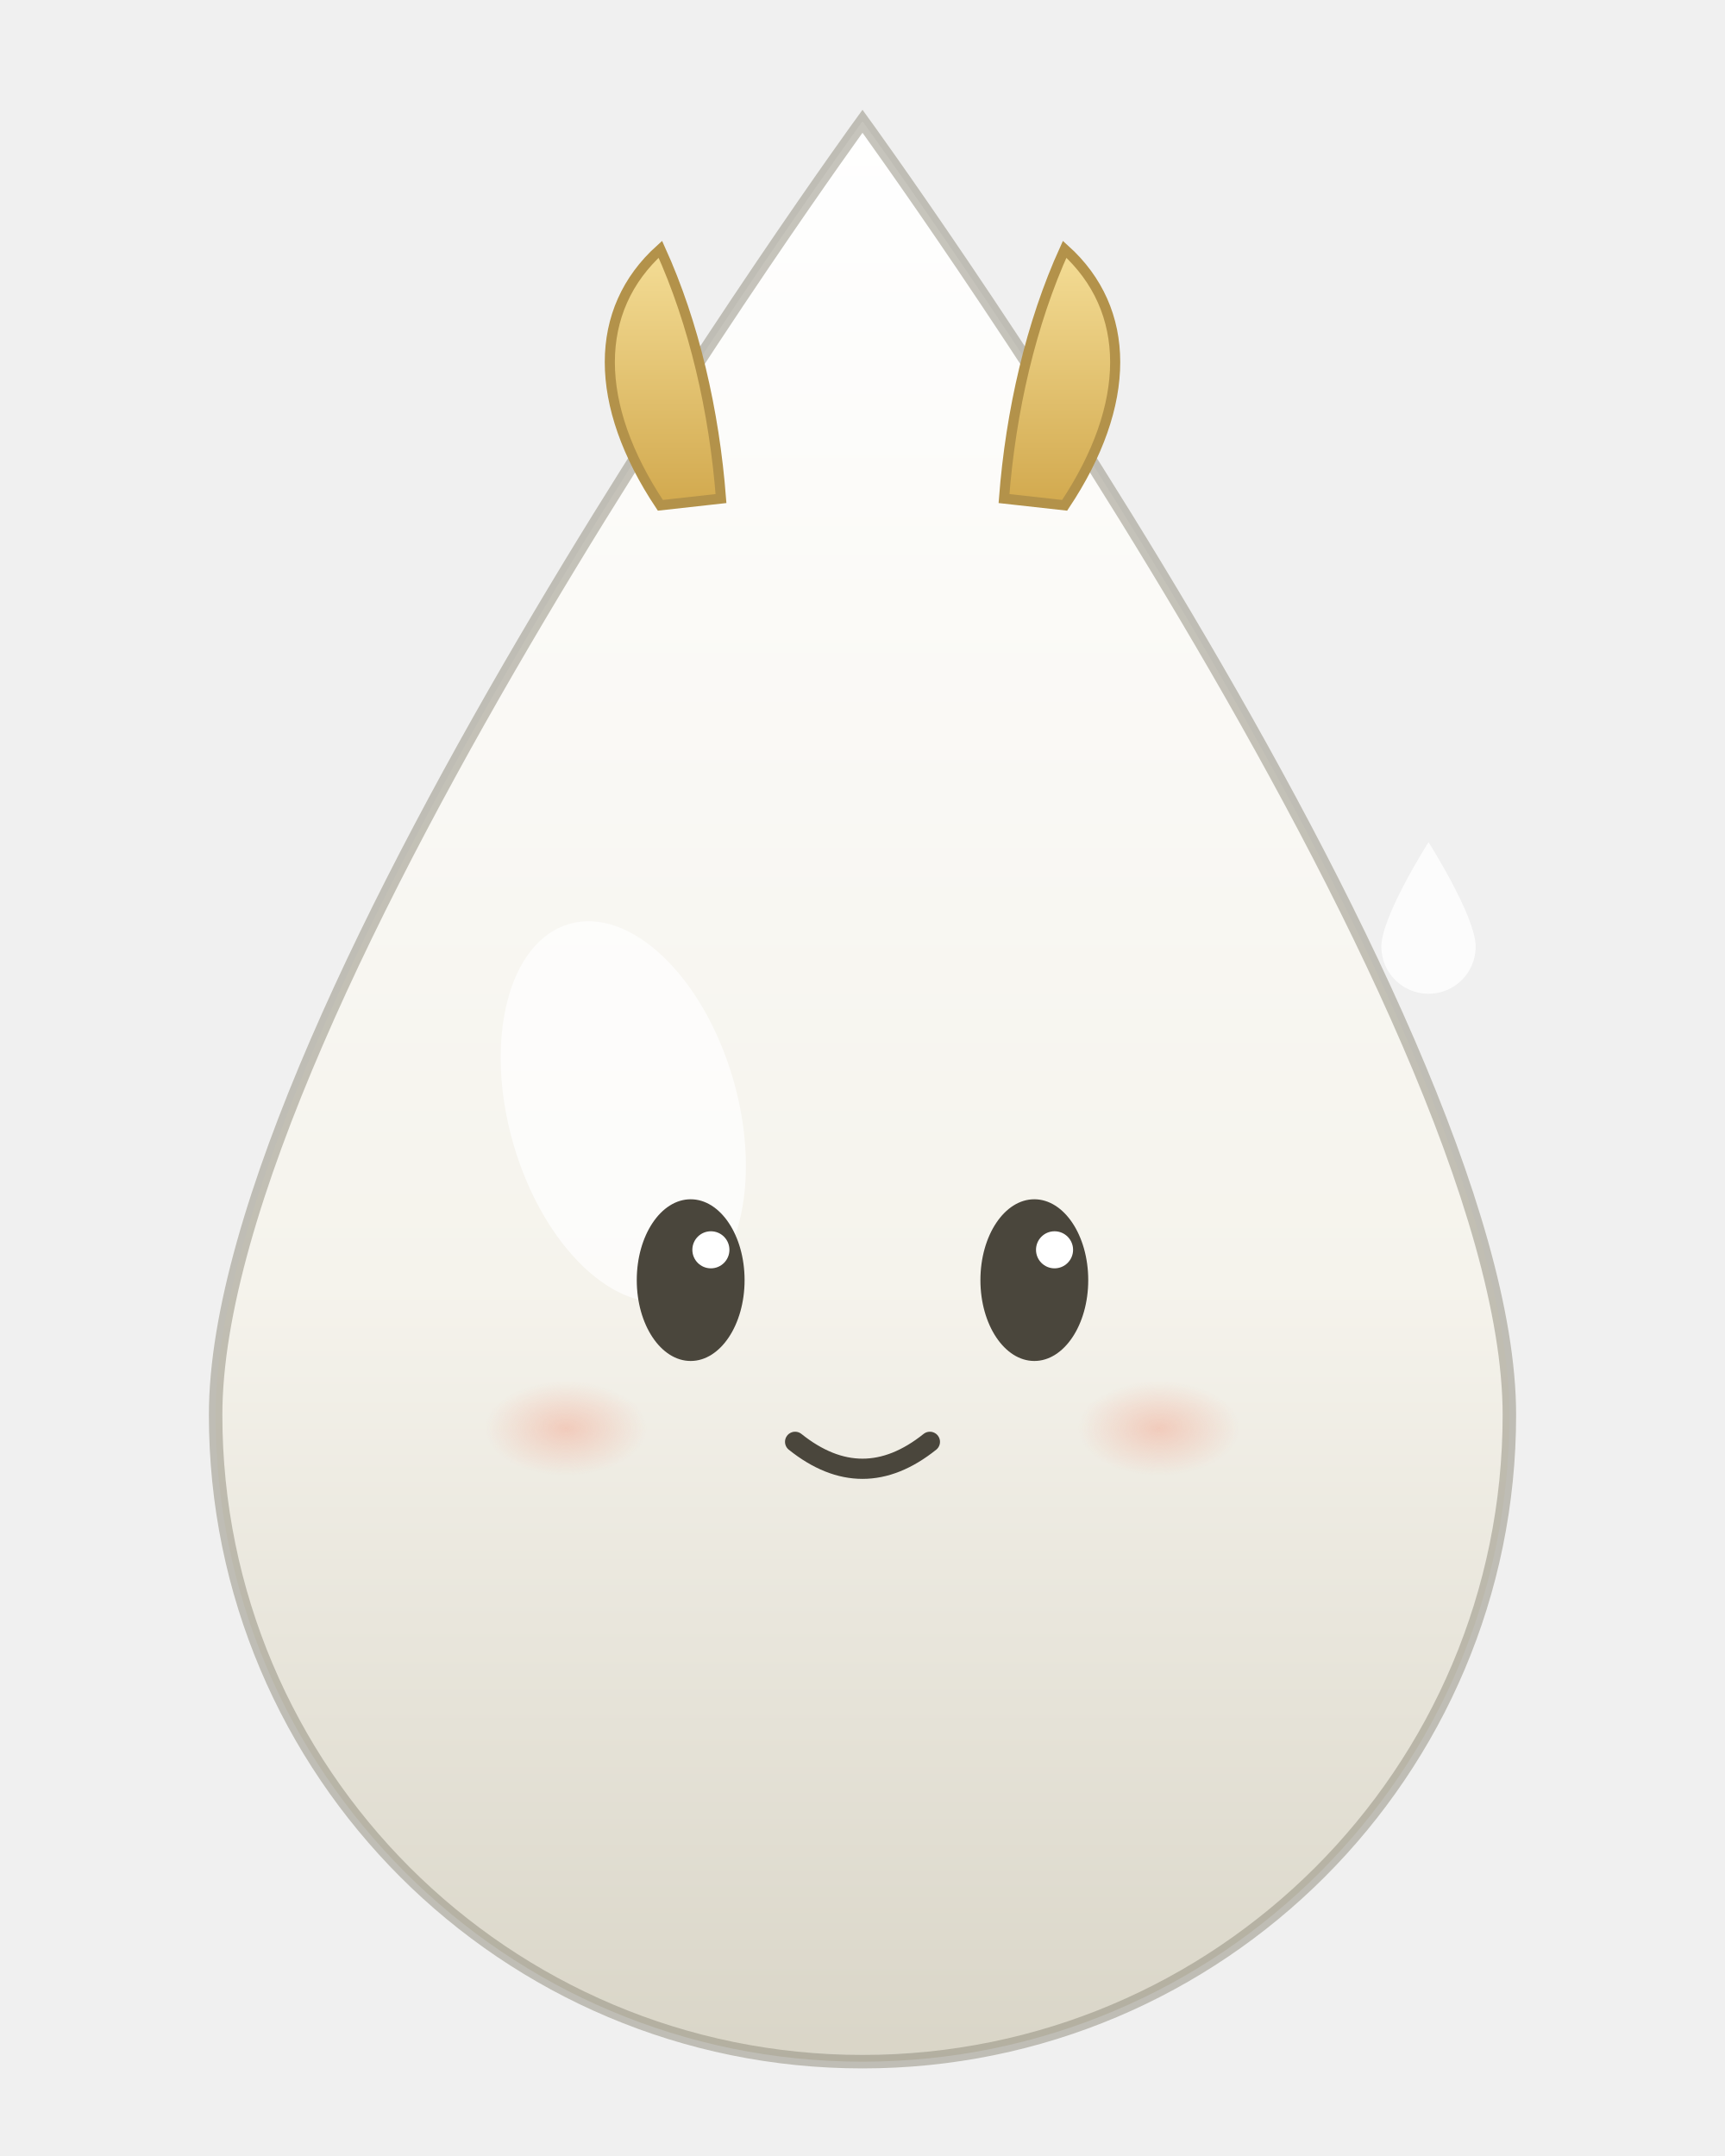
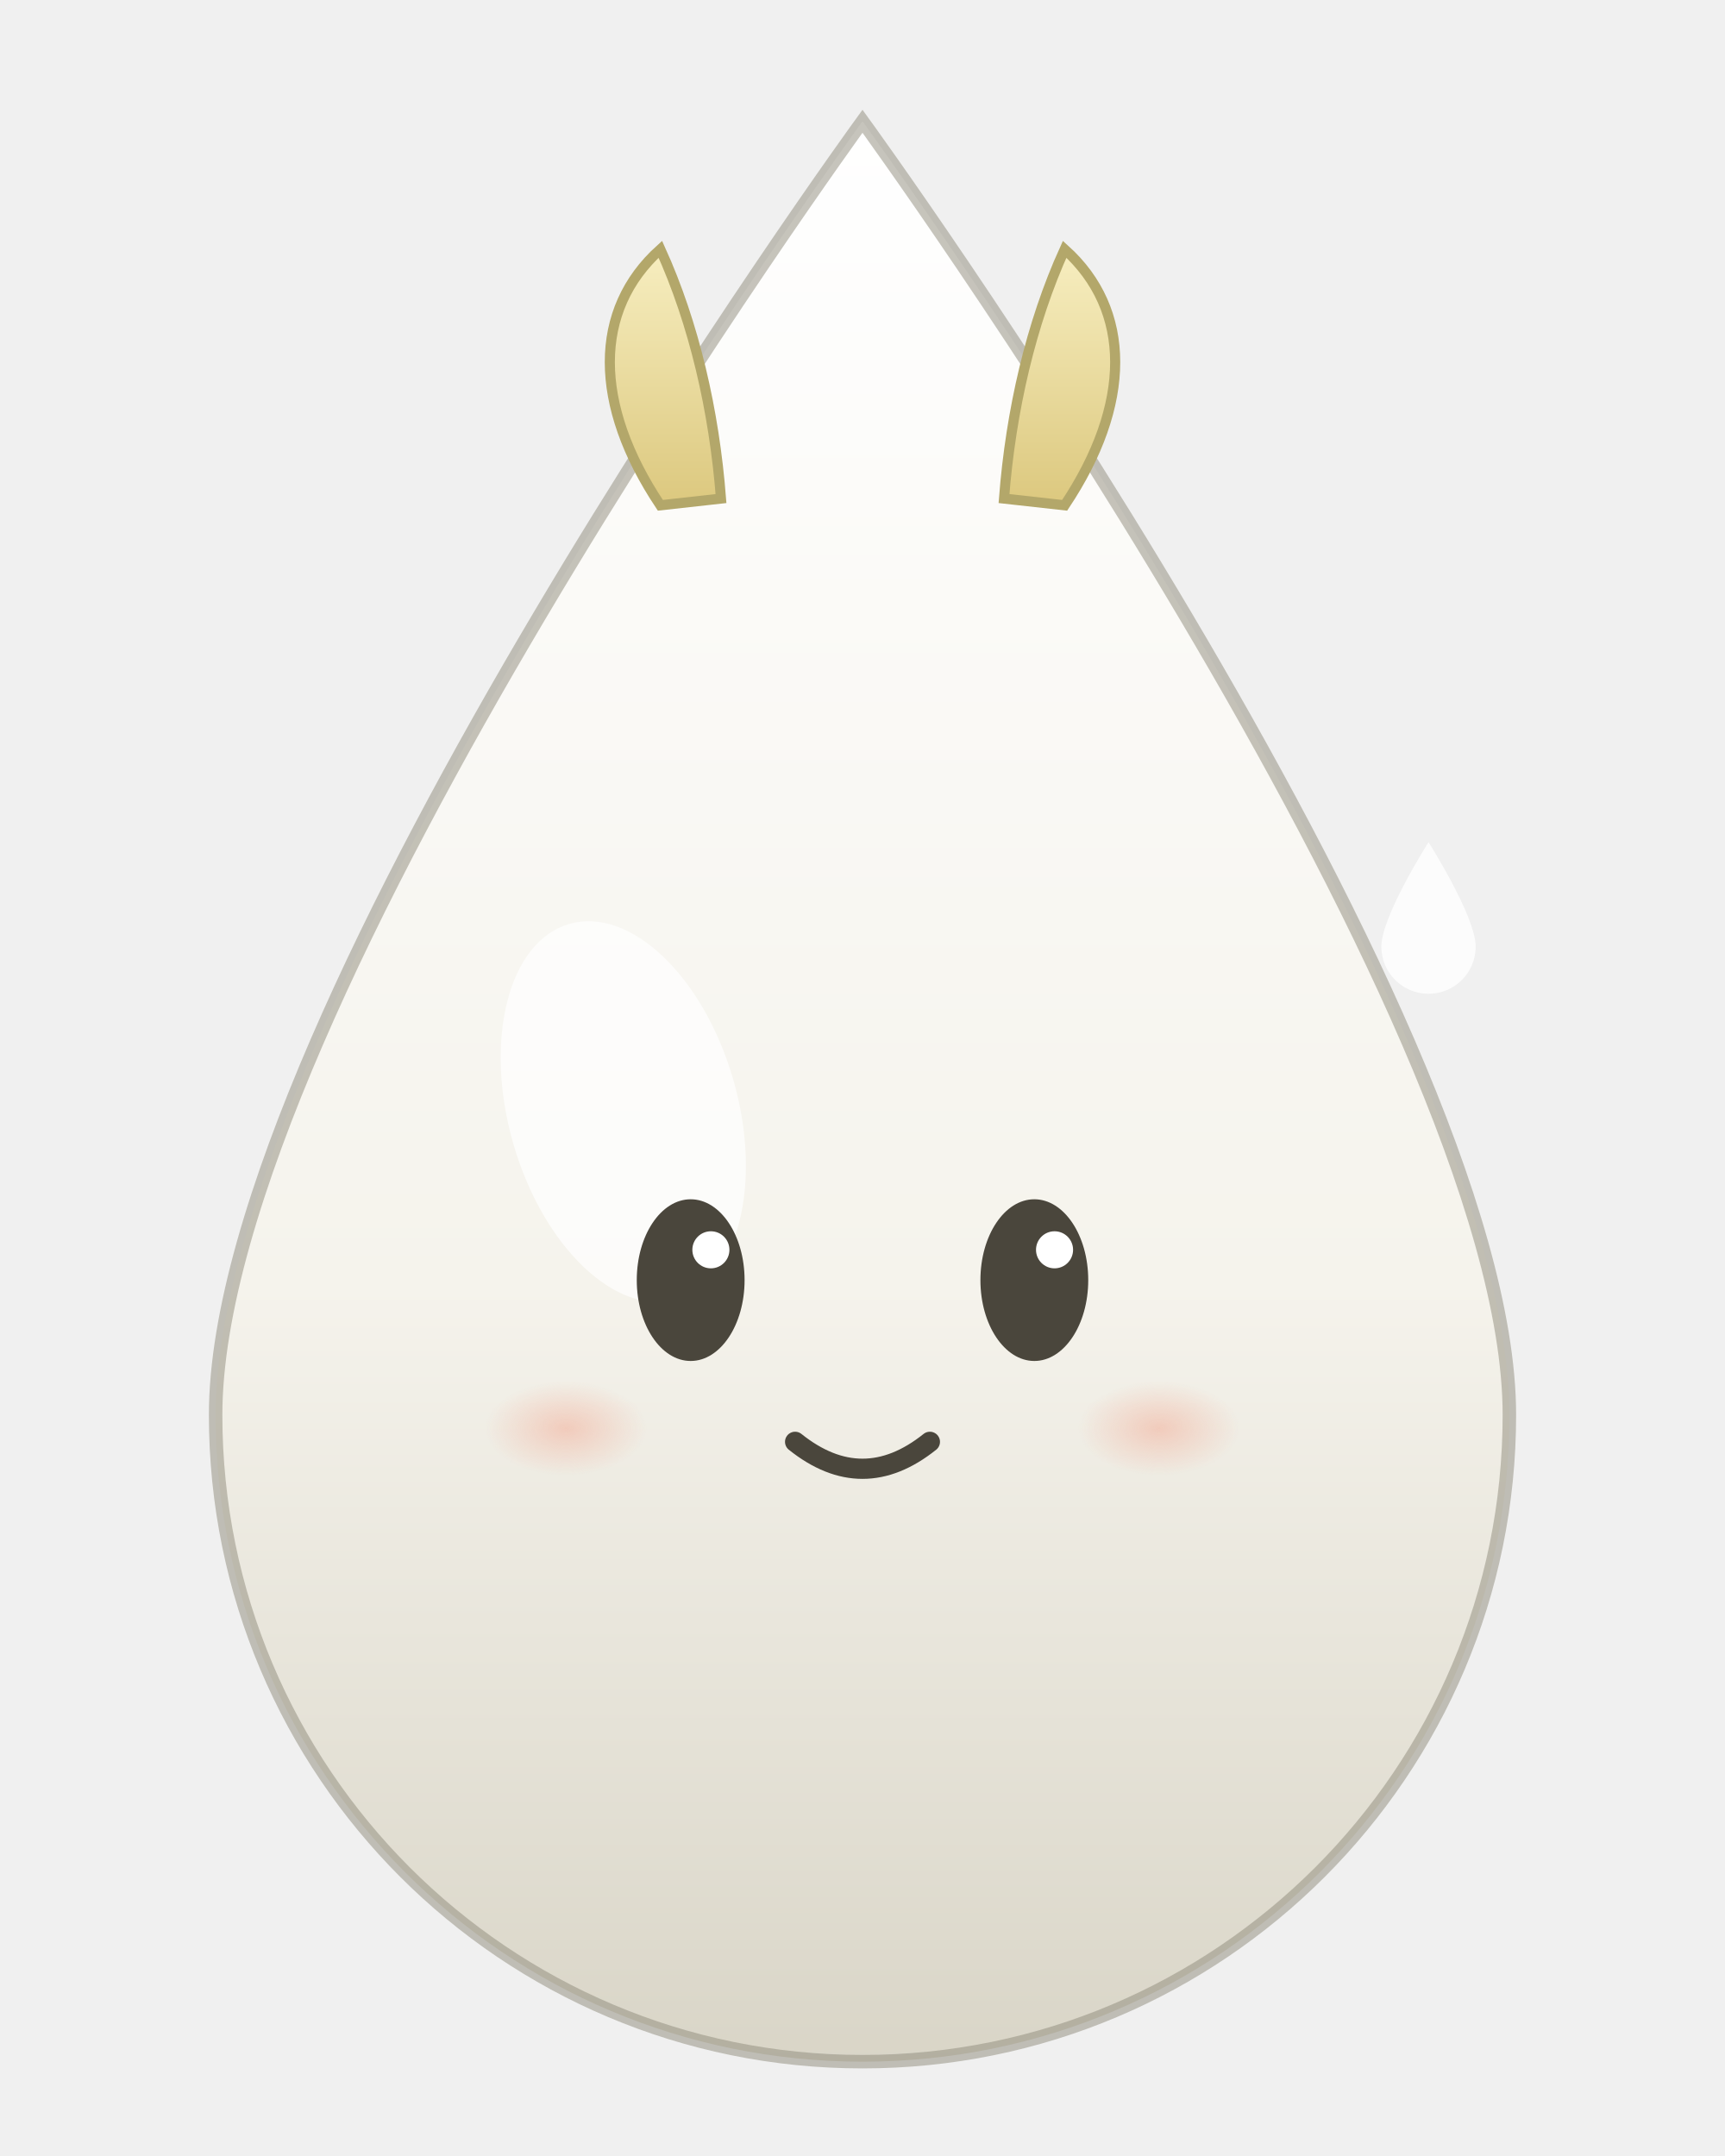
<svg xmlns="http://www.w3.org/2000/svg" width="512" height="640" viewBox="0 0 512 640">
  <defs>
    <linearGradient id="body" x1="0" y1="0" x2="0" y2="1">
      <stop offset="0" stop-color="#ffffff" />
      <stop offset="0.6" stop-color="#f5f3ec" />
      <stop offset="1" stop-color="#d9d5c7" />
    </linearGradient>
    <radialGradient id="blush" cx="0.5" cy="0.5" r="0.5">
      <stop offset="0" stop-color="#f2b4a0" stop-opacity="0.6" />
      <stop offset="1" stop-color="#f2b4a0" stop-opacity="0" />
    </radialGradient>
    <linearGradient id="horn" x1="0" y1="0" x2="0" y2="1">
-       <stop offset="0" stop-color="#f4dd96" />
-       <stop offset="1" stop-color="#d2a94e" />
+       <stop offset="0" stop-color="#f7eec0" />
+       <stop offset="1" stop-color="#dcc87e" />
    </linearGradient>
  </defs>
  <path d="M256 36 C 256 36 448 300 448 420 A 192 192 0 1 1 64 420 C 64 300 256 36 256 36 Z" fill="url(#body)" stroke="#8f8b7a" stroke-width="4" stroke-opacity="0.5" />
  <ellipse cx="185" cy="330" rx="34" ry="58" fill="#ffffff" opacity="0.7" transform="rotate(-16 185 330)" />
-   <path d="M196 150 C 176 120 176 92 196 74 C 206 96 212 122 214 148 Z" fill="url(#horn)" stroke="#b3924a" stroke-width="3" />
-   <path d="M316 150 C 336 120 336 92 316 74 C 306 96 300 122 298 148 Z" fill="url(#horn)" stroke="#b3924a" stroke-width="3" />
+   <path d="M196 150 C 176 120 176 92 196 74 C 206 96 212 122 214 148 Z" fill="url(#horn)" stroke="#b3a76a" stroke-width="3" />
+   <path d="M316 150 C 336 120 336 92 316 74 C 306 96 300 122 298 148 Z" fill="url(#horn)" stroke="#b3a76a" stroke-width="3" />
  <ellipse cx="205" cy="380" rx="16" ry="24" fill="#4a463c" />
  <ellipse cx="307" cy="380" rx="16" ry="24" fill="#4a463c" />
  <circle cx="211" cy="371" r="5.5" fill="#ffffff" />
  <circle cx="313" cy="371" r="5.5" fill="#ffffff" />
  <path d="M236 428 Q 256 444 276 428" fill="none" stroke="#4a463c" stroke-width="6" stroke-linecap="round" />
  <ellipse cx="168" cy="424" rx="24" ry="14" fill="url(#blush)" />
  <ellipse cx="344" cy="424" rx="24" ry="14" fill="url(#blush)" />
  <path d="M424 250 C 424 250 438 272 438 281 A 14 14 0 1 1 410 281 C 410 272 424 250 424 250 Z" fill="#ffffff" opacity="0.8" />
</svg>
